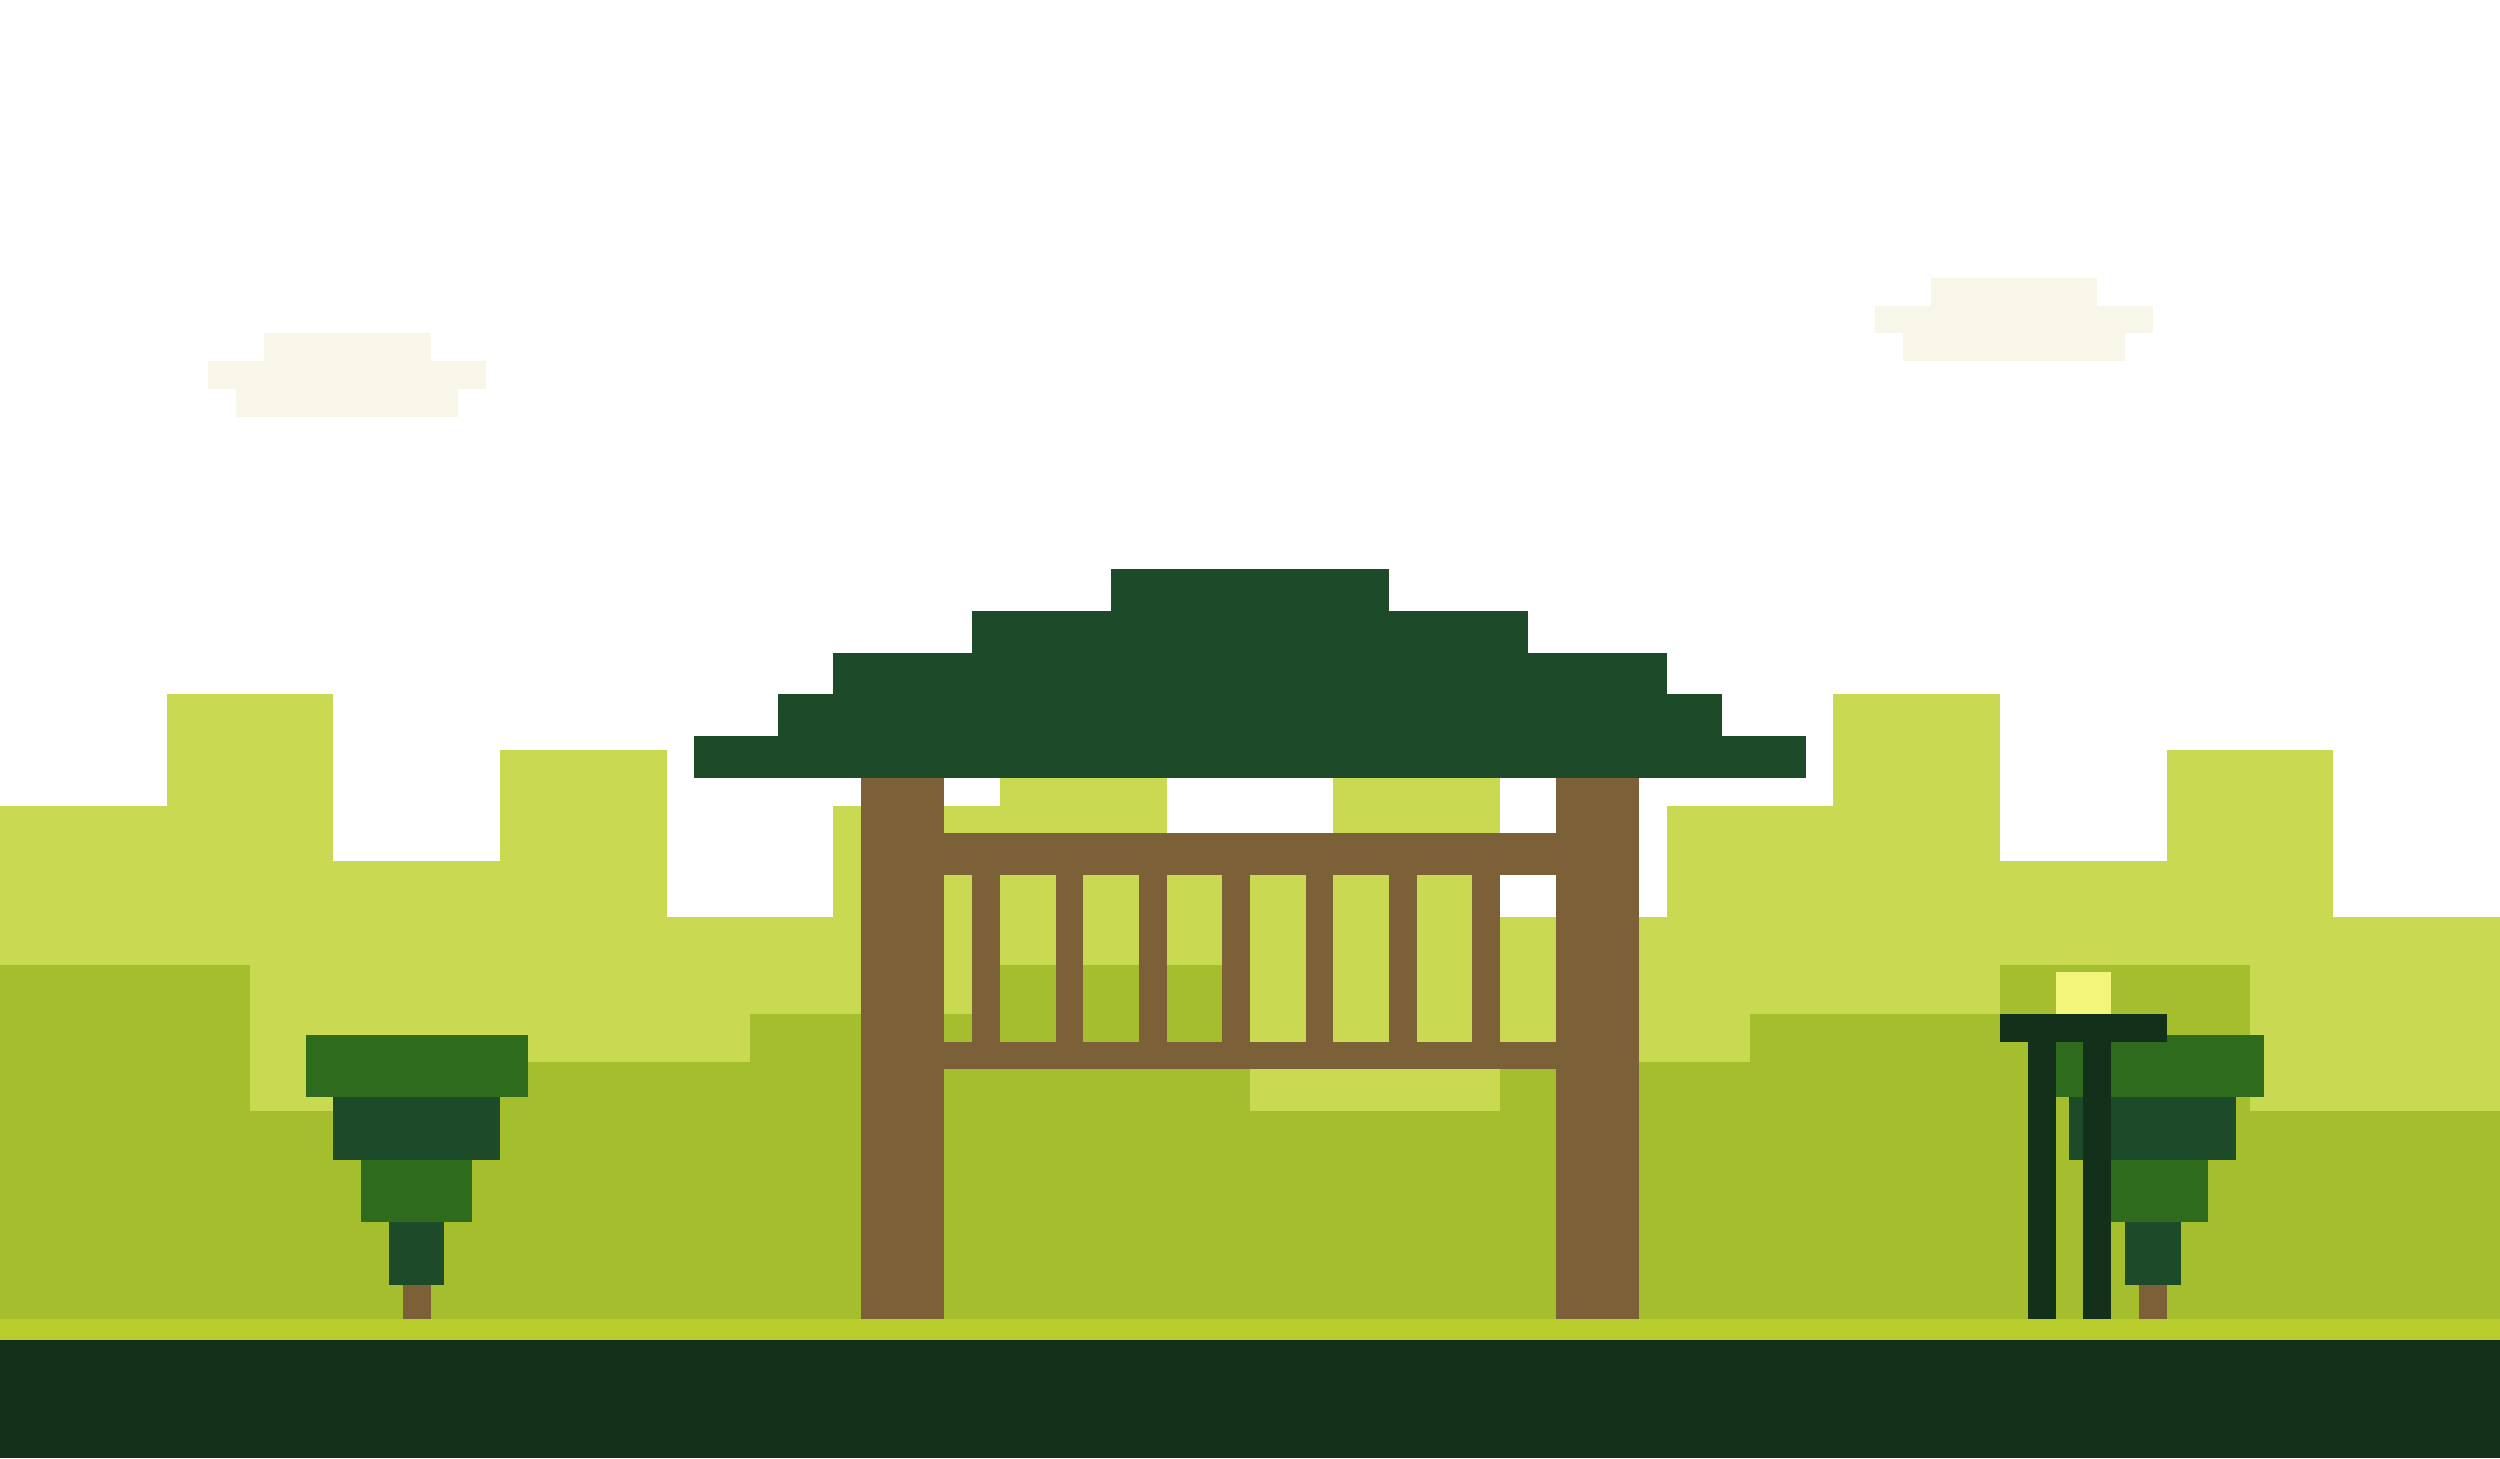
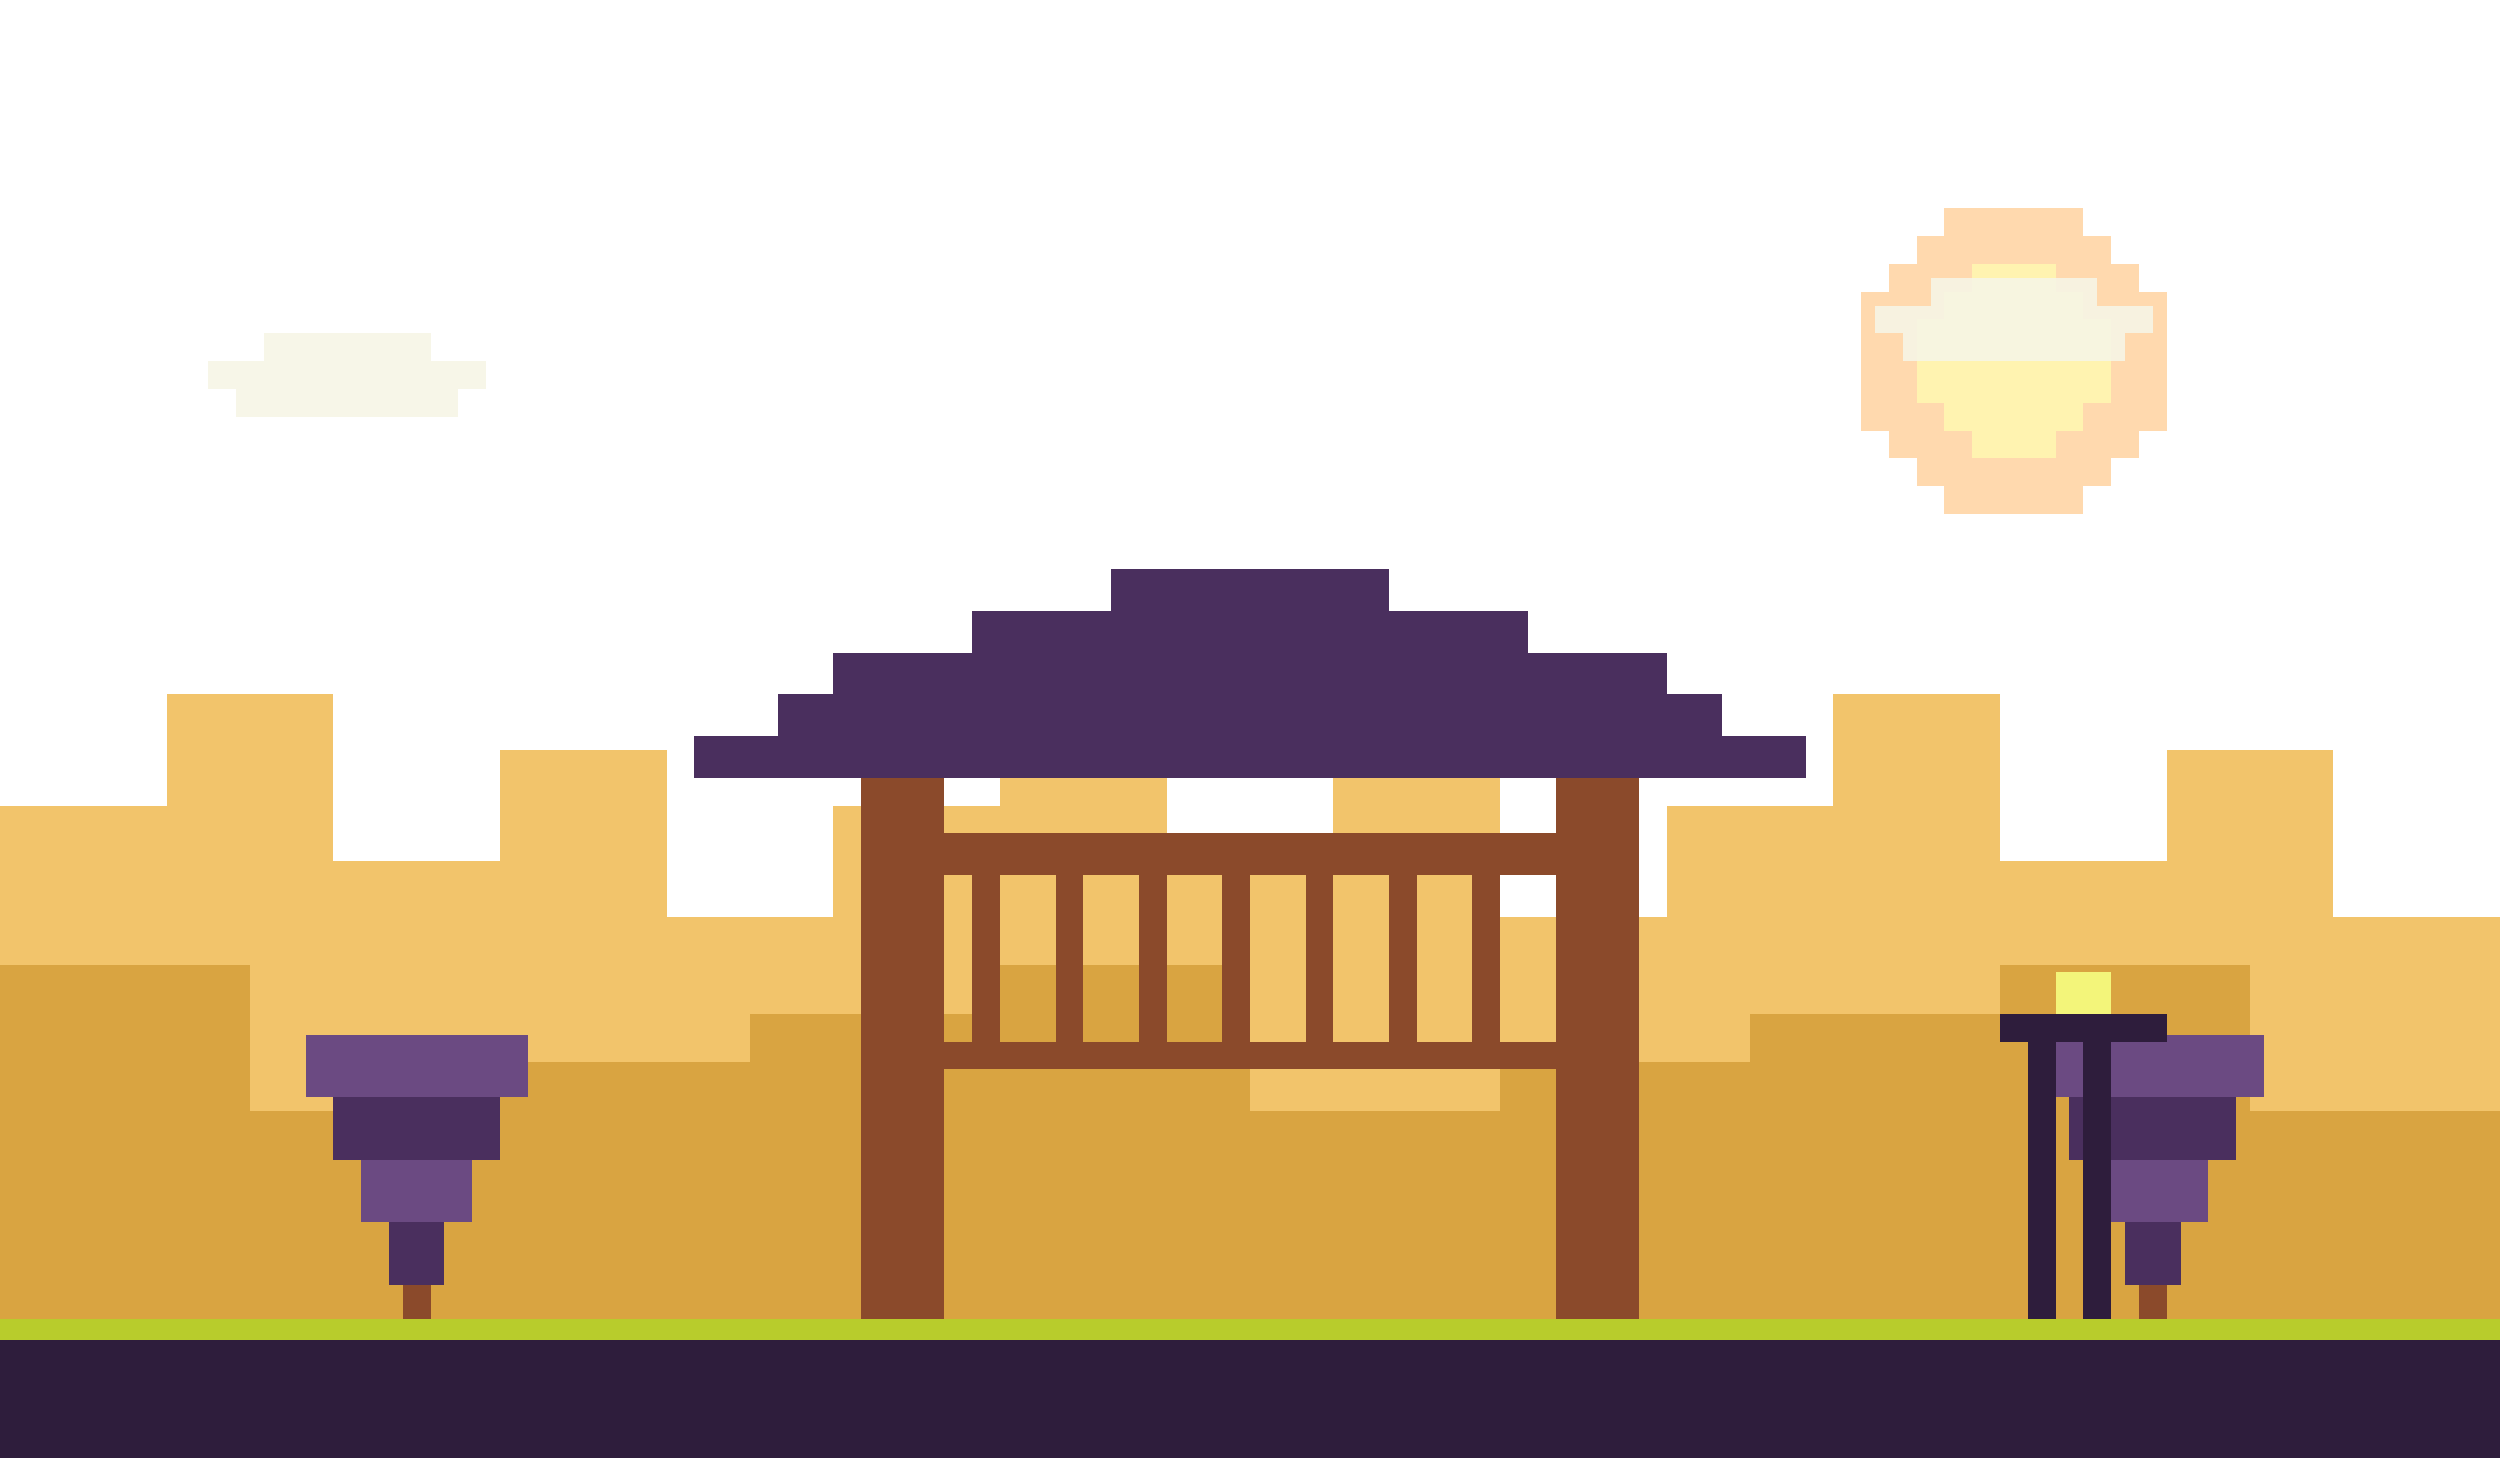
<svg xmlns="http://www.w3.org/2000/svg" viewBox="0 0 360 210" shape-rendering="crispEdges" preserveAspectRatio="xMidYMax meet" role="img" aria-label="ภาพคานาซาวะ ประตูสึซึมิมงและต้นสน">
-   <rect x="0" y="116" width="24" height="74" fill="#C9DA52" />
-   <rect x="24" y="100" width="24" height="90" fill="#C9DA52" />
-   <rect x="48" y="124" width="24" height="66" fill="#C9DA52" />
-   <rect x="72" y="108" width="24" height="82" fill="#C9DA52" />
-   <rect x="96" y="132" width="24" height="58" fill="#C9DA52" />
-   <rect x="120" y="116" width="24" height="74" fill="#C9DA52" />
-   <rect x="144" y="100" width="24" height="90" fill="#C9DA52" />
-   <rect x="168" y="124" width="24" height="66" fill="#C9DA52" />
-   <rect x="192" y="108" width="24" height="82" fill="#C9DA52" />
-   <rect x="216" y="132" width="24" height="58" fill="#C9DA52" />
-   <rect x="240" y="116" width="24" height="74" fill="#C9DA52" />
-   <rect x="264" y="100" width="24" height="90" fill="#C9DA52" />
-   <rect x="288" y="124" width="24" height="66" fill="#C9DA52" />
-   <rect x="312" y="108" width="24" height="82" fill="#C9DA52" />
-   <rect x="336" y="132" width="24" height="58" fill="#C9DA52" />
-   <rect x="0" y="139" width="36" height="51" fill="#A5BE2E" />
-   <rect x="36" y="160" width="36" height="30" fill="#A5BE2E" />
-   <rect x="72" y="153" width="36" height="37" fill="#A5BE2E" />
-   <rect x="108" y="146" width="36" height="44" fill="#A5BE2E" />
-   <rect x="144" y="139" width="36" height="51" fill="#A5BE2E" />
-   <rect x="180" y="160" width="36" height="30" fill="#A5BE2E" />
-   <rect x="216" y="153" width="36" height="37" fill="#A5BE2E" />
-   <rect x="252" y="146" width="36" height="44" fill="#A5BE2E" />
-   <rect x="288" y="139" width="36" height="51" fill="#A5BE2E" />
-   <rect x="324" y="160" width="36" height="30" fill="#A5BE2E" />
+   <rect x="280" y="30" width="4" height="4" fill="#FFB45E" opacity="0.5" />
+   <rect x="284" y="30" width="4" height="4" fill="#FFB45E" opacity="0.5" />
+   <rect x="288" y="30" width="4" height="4" fill="#FFB45E" opacity="0.5" />
+   <rect x="292" y="30" width="4" height="4" fill="#FFB45E" opacity="0.5" />
+   <rect x="296" y="30" width="4" height="4" fill="#FFB45E" opacity="0.5" />
+   <rect x="276" y="34" width="4" height="4" fill="#FFB45E" opacity="0.5" />
+   <rect x="280" y="34" width="4" height="4" fill="#FFB45E" opacity="0.5" />
+   <rect x="284" y="34" width="4" height="4" fill="#FFB45E" opacity="0.5" />
+   <rect x="288" y="34" width="4" height="4" fill="#FFB45E" opacity="0.5" />
+   <rect x="292" y="34" width="4" height="4" fill="#FFB45E" opacity="0.5" />
+   <rect x="296" y="34" width="4" height="4" fill="#FFB45E" opacity="0.5" />
+   <rect x="300" y="34" width="4" height="4" fill="#FFB45E" opacity="0.5" />
+   <rect x="272" y="38" width="4" height="4" fill="#FFB45E" opacity="0.5" />
+   <rect x="276" y="38" width="4" height="4" fill="#FFB45E" opacity="0.5" />
+   <rect x="280" y="38" width="4" height="4" fill="#FFB45E" opacity="0.5" />
+   <rect x="284" y="38" width="4" height="4" fill="#FFB45E" opacity="0.5" />
+   <rect x="288" y="38" width="4" height="4" fill="#FFB45E" opacity="0.5" />
+   <rect x="292" y="38" width="4" height="4" fill="#FFB45E" opacity="0.5" />
+   <rect x="296" y="38" width="4" height="4" fill="#FFB45E" opacity="0.5" />
+   <rect x="300" y="38" width="4" height="4" fill="#FFB45E" opacity="0.5" />
+   <rect x="304" y="38" width="4" height="4" fill="#FFB45E" opacity="0.5" />
+   <rect x="268" y="42" width="4" height="4" fill="#FFB45E" opacity="0.5" />
+   <rect x="272" y="42" width="4" height="4" fill="#FFB45E" opacity="0.5" />
+   <rect x="276" y="42" width="4" height="4" fill="#FFB45E" opacity="0.5" />
+   <rect x="280" y="42" width="4" height="4" fill="#FFB45E" opacity="0.5" />
+   <rect x="284" y="42" width="4" height="4" fill="#FFB45E" opacity="0.5" />
+   <rect x="288" y="42" width="4" height="4" fill="#FFB45E" opacity="0.5" />
+   <rect x="292" y="42" width="4" height="4" fill="#FFB45E" opacity="0.5" />
+   <rect x="296" y="42" width="4" height="4" fill="#FFB45E" opacity="0.5" />
+   <rect x="300" y="42" width="4" height="4" fill="#FFB45E" opacity="0.5" />
+   <rect x="304" y="42" width="4" height="4" fill="#FFB45E" opacity="0.5" />
+   <rect x="308" y="42" width="4" height="4" fill="#FFB45E" opacity="0.5" />
+   <rect x="268" y="46" width="4" height="4" fill="#FFB45E" opacity="0.5" />
+   <rect x="272" y="46" width="4" height="4" fill="#FFB45E" opacity="0.5" />
+   <rect x="276" y="46" width="4" height="4" fill="#FFB45E" opacity="0.5" />
+   <rect x="280" y="46" width="4" height="4" fill="#FFB45E" opacity="0.5" />
+   <rect x="284" y="46" width="4" height="4" fill="#FFB45E" opacity="0.5" />
+   <rect x="288" y="46" width="4" height="4" fill="#FFB45E" opacity="0.5" />
+   <rect x="292" y="46" width="4" height="4" fill="#FFB45E" opacity="0.5" />
+   <rect x="296" y="46" width="4" height="4" fill="#FFB45E" opacity="0.5" />
+   <rect x="300" y="46" width="4" height="4" fill="#FFB45E" opacity="0.5" />
+   <rect x="304" y="46" width="4" height="4" fill="#FFB45E" opacity="0.5" />
+   <rect x="308" y="46" width="4" height="4" fill="#FFB45E" opacity="0.5" />
+   <rect x="268" y="50" width="4" height="4" fill="#FFB45E" opacity="0.5" />
+   <rect x="272" y="50" width="4" height="4" fill="#FFB45E" opacity="0.5" />
+   <rect x="276" y="50" width="4" height="4" fill="#FFB45E" opacity="0.5" />
+   <rect x="280" y="50" width="4" height="4" fill="#FFB45E" opacity="0.5" />
+   <rect x="284" y="50" width="4" height="4" fill="#FFB45E" opacity="0.5" />
+   <rect x="288" y="50" width="4" height="4" fill="#FFB45E" opacity="0.5" />
+   <rect x="292" y="50" width="4" height="4" fill="#FFB45E" opacity="0.5" />
+   <rect x="296" y="50" width="4" height="4" fill="#FFB45E" opacity="0.5" />
+   <rect x="300" y="50" width="4" height="4" fill="#FFB45E" opacity="0.5" />
+   <rect x="304" y="50" width="4" height="4" fill="#FFB45E" opacity="0.5" />
+   <rect x="308" y="50" width="4" height="4" fill="#FFB45E" opacity="0.5" />
+   <rect x="268" y="54" width="4" height="4" fill="#FFB45E" opacity="0.5" />
+   <rect x="272" y="54" width="4" height="4" fill="#FFB45E" opacity="0.5" />
+   <rect x="276" y="54" width="4" height="4" fill="#FFB45E" opacity="0.5" />
+   <rect x="280" y="54" width="4" height="4" fill="#FFB45E" opacity="0.5" />
+   <rect x="284" y="54" width="4" height="4" fill="#FFB45E" opacity="0.5" />
+   <rect x="288" y="54" width="4" height="4" fill="#FFB45E" opacity="0.5" />
+   <rect x="292" y="54" width="4" height="4" fill="#FFB45E" opacity="0.5" />
+   <rect x="296" y="54" width="4" height="4" fill="#FFB45E" opacity="0.5" />
+   <rect x="300" y="54" width="4" height="4" fill="#FFB45E" opacity="0.5" />
+   <rect x="304" y="54" width="4" height="4" fill="#FFB45E" opacity="0.5" />
+   <rect x="308" y="54" width="4" height="4" fill="#FFB45E" opacity="0.5" />
+   <rect x="268" y="58" width="4" height="4" fill="#FFB45E" opacity="0.5" />
+   <rect x="272" y="58" width="4" height="4" fill="#FFB45E" opacity="0.5" />
+   <rect x="276" y="58" width="4" height="4" fill="#FFB45E" opacity="0.5" />
+   <rect x="280" y="58" width="4" height="4" fill="#FFB45E" opacity="0.5" />
+   <rect x="284" y="58" width="4" height="4" fill="#FFB45E" opacity="0.5" />
+   <rect x="288" y="58" width="4" height="4" fill="#FFB45E" opacity="0.5" />
+   <rect x="292" y="58" width="4" height="4" fill="#FFB45E" opacity="0.5" />
+   <rect x="296" y="58" width="4" height="4" fill="#FFB45E" opacity="0.5" />
+   <rect x="300" y="58" width="4" height="4" fill="#FFB45E" opacity="0.5" />
+   <rect x="304" y="58" width="4" height="4" fill="#FFB45E" opacity="0.5" />
+   <rect x="308" y="58" width="4" height="4" fill="#FFB45E" opacity="0.5" />
+   <rect x="272" y="62" width="4" height="4" fill="#FFB45E" opacity="0.5" />
+   <rect x="276" y="62" width="4" height="4" fill="#FFB45E" opacity="0.5" />
+   <rect x="280" y="62" width="4" height="4" fill="#FFB45E" opacity="0.5" />
+   <rect x="284" y="62" width="4" height="4" fill="#FFB45E" opacity="0.5" />
+   <rect x="288" y="62" width="4" height="4" fill="#FFB45E" opacity="0.5" />
+   <rect x="292" y="62" width="4" height="4" fill="#FFB45E" opacity="0.5" />
+   <rect x="296" y="62" width="4" height="4" fill="#FFB45E" opacity="0.5" />
+   <rect x="300" y="62" width="4" height="4" fill="#FFB45E" opacity="0.5" />
+   <rect x="304" y="62" width="4" height="4" fill="#FFB45E" opacity="0.5" />
+   <rect x="276" y="66" width="4" height="4" fill="#FFB45E" opacity="0.5" />
+   <rect x="280" y="66" width="4" height="4" fill="#FFB45E" opacity="0.5" />
+   <rect x="284" y="66" width="4" height="4" fill="#FFB45E" opacity="0.5" />
+   <rect x="288" y="66" width="4" height="4" fill="#FFB45E" opacity="0.5" />
+   <rect x="292" y="66" width="4" height="4" fill="#FFB45E" opacity="0.5" />
+   <rect x="296" y="66" width="4" height="4" fill="#FFB45E" opacity="0.5" />
+   <rect x="300" y="66" width="4" height="4" fill="#FFB45E" opacity="0.5" />
+   <rect x="280" y="70" width="4" height="4" fill="#FFB45E" opacity="0.5" />
+   <rect x="284" y="70" width="4" height="4" fill="#FFB45E" opacity="0.5" />
+   <rect x="288" y="70" width="4" height="4" fill="#FFB45E" opacity="0.5" />
+   <rect x="292" y="70" width="4" height="4" fill="#FFB45E" opacity="0.5" />
+   <rect x="296" y="70" width="4" height="4" fill="#FFB45E" opacity="0.5" />
+   <rect x="284" y="38" width="4" height="4" fill="#FFF3B0" opacity="1" />
+   <rect x="288" y="38" width="4" height="4" fill="#FFF3B0" opacity="1" />
+   <rect x="292" y="38" width="4" height="4" fill="#FFF3B0" opacity="1" />
+   <rect x="280" y="42" width="4" height="4" fill="#FFF3B0" opacity="1" />
+   <rect x="284" y="42" width="4" height="4" fill="#FFF3B0" opacity="1" />
+   <rect x="288" y="42" width="4" height="4" fill="#FFF3B0" opacity="1" />
+   <rect x="292" y="42" width="4" height="4" fill="#FFF3B0" opacity="1" />
+   <rect x="296" y="42" width="4" height="4" fill="#FFF3B0" opacity="1" />
+   <rect x="276" y="46" width="4" height="4" fill="#FFF3B0" opacity="1" />
+   <rect x="280" y="46" width="4" height="4" fill="#FFF3B0" opacity="1" />
+   <rect x="284" y="46" width="4" height="4" fill="#FFF3B0" opacity="1" />
+   <rect x="288" y="46" width="4" height="4" fill="#FFF3B0" opacity="1" />
+   <rect x="292" y="46" width="4" height="4" fill="#FFF3B0" opacity="1" />
+   <rect x="296" y="46" width="4" height="4" fill="#FFF3B0" opacity="1" />
+   <rect x="300" y="46" width="4" height="4" fill="#FFF3B0" opacity="1" />
+   <rect x="276" y="50" width="4" height="4" fill="#FFF3B0" opacity="1" />
+   <rect x="280" y="50" width="4" height="4" fill="#FFF3B0" opacity="1" />
+   <rect x="284" y="50" width="4" height="4" fill="#FFF3B0" opacity="1" />
+   <rect x="288" y="50" width="4" height="4" fill="#FFF3B0" opacity="1" />
+   <rect x="292" y="50" width="4" height="4" fill="#FFF3B0" opacity="1" />
+   <rect x="296" y="50" width="4" height="4" fill="#FFF3B0" opacity="1" />
+   <rect x="300" y="50" width="4" height="4" fill="#FFF3B0" opacity="1" />
+   <rect x="276" y="54" width="4" height="4" fill="#FFF3B0" opacity="1" />
+   <rect x="280" y="54" width="4" height="4" fill="#FFF3B0" opacity="1" />
+   <rect x="284" y="54" width="4" height="4" fill="#FFF3B0" opacity="1" />
+   <rect x="288" y="54" width="4" height="4" fill="#FFF3B0" opacity="1" />
+   <rect x="292" y="54" width="4" height="4" fill="#FFF3B0" opacity="1" />
+   <rect x="296" y="54" width="4" height="4" fill="#FFF3B0" opacity="1" />
+   <rect x="300" y="54" width="4" height="4" fill="#FFF3B0" opacity="1" />
+   <rect x="280" y="58" width="4" height="4" fill="#FFF3B0" opacity="1" />
+   <rect x="284" y="58" width="4" height="4" fill="#FFF3B0" opacity="1" />
+   <rect x="288" y="58" width="4" height="4" fill="#FFF3B0" opacity="1" />
+   <rect x="292" y="58" width="4" height="4" fill="#FFF3B0" opacity="1" />
+   <rect x="296" y="58" width="4" height="4" fill="#FFF3B0" opacity="1" />
+   <rect x="284" y="62" width="4" height="4" fill="#FFF3B0" opacity="1" />
+   <rect x="288" y="62" width="4" height="4" fill="#FFF3B0" opacity="1" />
+   <rect x="292" y="62" width="4" height="4" fill="#FFF3B0" opacity="1" />
+   <rect x="0" y="116" width="24" height="74" fill="#F2C46B" />
+   <rect x="24" y="100" width="24" height="90" fill="#F2C46B" />
+   <rect x="48" y="124" width="24" height="66" fill="#F2C46B" />
+   <rect x="72" y="108" width="24" height="82" fill="#F2C46B" />
+   <rect x="96" y="132" width="24" height="58" fill="#F2C46B" />
+   <rect x="120" y="116" width="24" height="74" fill="#F2C46B" />
+   <rect x="144" y="100" width="24" height="90" fill="#F2C46B" />
+   <rect x="168" y="124" width="24" height="66" fill="#F2C46B" />
+   <rect x="192" y="108" width="24" height="82" fill="#F2C46B" />
+   <rect x="216" y="132" width="24" height="58" fill="#F2C46B" />
+   <rect x="240" y="116" width="24" height="74" fill="#F2C46B" />
+   <rect x="264" y="100" width="24" height="90" fill="#F2C46B" />
+   <rect x="288" y="124" width="24" height="66" fill="#F2C46B" />
+   <rect x="312" y="108" width="24" height="82" fill="#F2C46B" />
+   <rect x="336" y="132" width="24" height="58" fill="#F2C46B" />
+   <rect x="0" y="139" width="36" height="51" fill="#D9A441" />
+   <rect x="36" y="160" width="36" height="30" fill="#D9A441" />
+   <rect x="72" y="153" width="36" height="37" fill="#D9A441" />
+   <rect x="108" y="146" width="36" height="44" fill="#D9A441" />
+   <rect x="144" y="139" width="36" height="51" fill="#D9A441" />
+   <rect x="180" y="160" width="36" height="30" fill="#D9A441" />
+   <rect x="216" y="153" width="36" height="37" fill="#D9A441" />
+   <rect x="252" y="146" width="36" height="44" fill="#D9A441" />
+   <rect x="288" y="139" width="36" height="51" fill="#D9A441" />
+   <rect x="324" y="160" width="36" height="30" fill="#D9A441" />
  <rect x="38" y="48" width="24" height="4" fill="#F6F5E6" opacity="0.9" />
  <rect x="30" y="52" width="40" height="4" fill="#F6F5E6" opacity="0.9" />
  <rect x="34" y="56" width="32" height="4" fill="#F6F5E6" opacity="0.9" />
  <rect x="278" y="40" width="24" height="4" fill="#F6F5E6" opacity="0.9" />
  <rect x="270" y="44" width="40" height="4" fill="#F6F5E6" opacity="0.9" />
  <rect x="274" y="48" width="32" height="4" fill="#F6F5E6" opacity="0.9" />
-   <rect x="112" y="100" width="136" height="6" fill="#1D4A29" />
-   <rect x="100" y="106" width="160" height="6" fill="#1D4A29" />
-   <rect x="120" y="94" width="120" height="6" fill="#1D4A29" />
-   <rect x="140" y="88" width="80" height="6" fill="#1D4A29" />
-   <rect x="160" y="82" width="40" height="6" fill="#1D4A29" />
-   <rect x="124" y="112" width="12" height="78" fill="#7B6038" />
-   <rect x="224" y="112" width="12" height="78" fill="#7B6038" />
-   <rect x="136" y="120" width="88" height="6" fill="#7B6038" />
-   <rect x="136" y="150" width="88" height="4" fill="#7B6038" />
-   <rect x="140" y="126" width="4" height="24" fill="#7B6038" />
-   <rect x="152" y="126" width="4" height="24" fill="#7B6038" />
-   <rect x="164" y="126" width="4" height="24" fill="#7B6038" />
-   <rect x="176" y="126" width="4" height="24" fill="#7B6038" />
-   <rect x="188" y="126" width="4" height="24" fill="#7B6038" />
-   <rect x="200" y="126" width="4" height="24" fill="#7B6038" />
-   <rect x="212" y="126" width="4" height="24" fill="#7B6038" />
-   <rect x="58" y="180" width="4" height="10" fill="#7B6038" />
-   <rect x="56" y="176" width="8" height="9" fill="#1D4A29" />
-   <rect x="52" y="167" width="16" height="9" fill="#2F6B1C" />
-   <rect x="48" y="158" width="24" height="9" fill="#1D4A29" />
-   <rect x="44" y="149" width="32" height="9" fill="#2F6B1C" />
-   <rect x="308" y="180" width="4" height="10" fill="#7B6038" />
-   <rect x="306" y="176" width="8" height="9" fill="#1D4A29" />
-   <rect x="302" y="167" width="16" height="9" fill="#2F6B1C" />
-   <rect x="298" y="158" width="24" height="9" fill="#1D4A29" />
-   <rect x="294" y="149" width="32" height="9" fill="#2F6B1C" />
-   <rect x="300" y="150" width="4" height="40" fill="#12301A" />
-   <rect x="292" y="150" width="4" height="40" fill="#12301A" />
-   <rect x="288" y="146" width="24" height="4" fill="#12301A" />
+   <rect x="112" y="100" width="136" height="6" fill="#4A2F5E" />
+   <rect x="100" y="106" width="160" height="6" fill="#4A2F5E" />
+   <rect x="120" y="94" width="120" height="6" fill="#4A2F5E" />
+   <rect x="140" y="88" width="80" height="6" fill="#4A2F5E" />
+   <rect x="160" y="82" width="40" height="6" fill="#4A2F5E" />
+   <rect x="124" y="112" width="12" height="78" fill="#8B4A2B" />
+   <rect x="224" y="112" width="12" height="78" fill="#8B4A2B" />
+   <rect x="136" y="120" width="88" height="6" fill="#8B4A2B" />
+   <rect x="136" y="150" width="88" height="4" fill="#8B4A2B" />
+   <rect x="140" y="126" width="4" height="24" fill="#8B4A2B" />
+   <rect x="152" y="126" width="4" height="24" fill="#8B4A2B" />
+   <rect x="164" y="126" width="4" height="24" fill="#8B4A2B" />
+   <rect x="176" y="126" width="4" height="24" fill="#8B4A2B" />
+   <rect x="188" y="126" width="4" height="24" fill="#8B4A2B" />
+   <rect x="200" y="126" width="4" height="24" fill="#8B4A2B" />
+   <rect x="212" y="126" width="4" height="24" fill="#8B4A2B" />
+   <rect x="58" y="180" width="4" height="10" fill="#8B4A2B" />
+   <rect x="56" y="176" width="8" height="9" fill="#4A2F5E" />
+   <rect x="52" y="167" width="16" height="9" fill="#6B4A82" />
+   <rect x="48" y="158" width="24" height="9" fill="#4A2F5E" />
+   <rect x="44" y="149" width="32" height="9" fill="#6B4A82" />
+   <rect x="308" y="180" width="4" height="10" fill="#8B4A2B" />
+   <rect x="306" y="176" width="8" height="9" fill="#4A2F5E" />
+   <rect x="302" y="167" width="16" height="9" fill="#6B4A82" />
+   <rect x="298" y="158" width="24" height="9" fill="#4A2F5E" />
+   <rect x="294" y="149" width="32" height="9" fill="#6B4A82" />
+   <rect x="300" y="150" width="4" height="40" fill="#2E1D3C" />
+   <rect x="292" y="150" width="4" height="40" fill="#2E1D3C" />
+   <rect x="288" y="146" width="24" height="4" fill="#2E1D3C" />
  <rect x="296" y="140" width="8" height="6" fill="#F3F57A" />
-   <rect x="0" y="190" width="360" height="20" fill="#12301A" />
+   <rect x="0" y="190" width="360" height="20" fill="#2E1D3C" />
  <rect x="0" y="190" width="360" height="3" fill="#B8CC2C" />
</svg>
